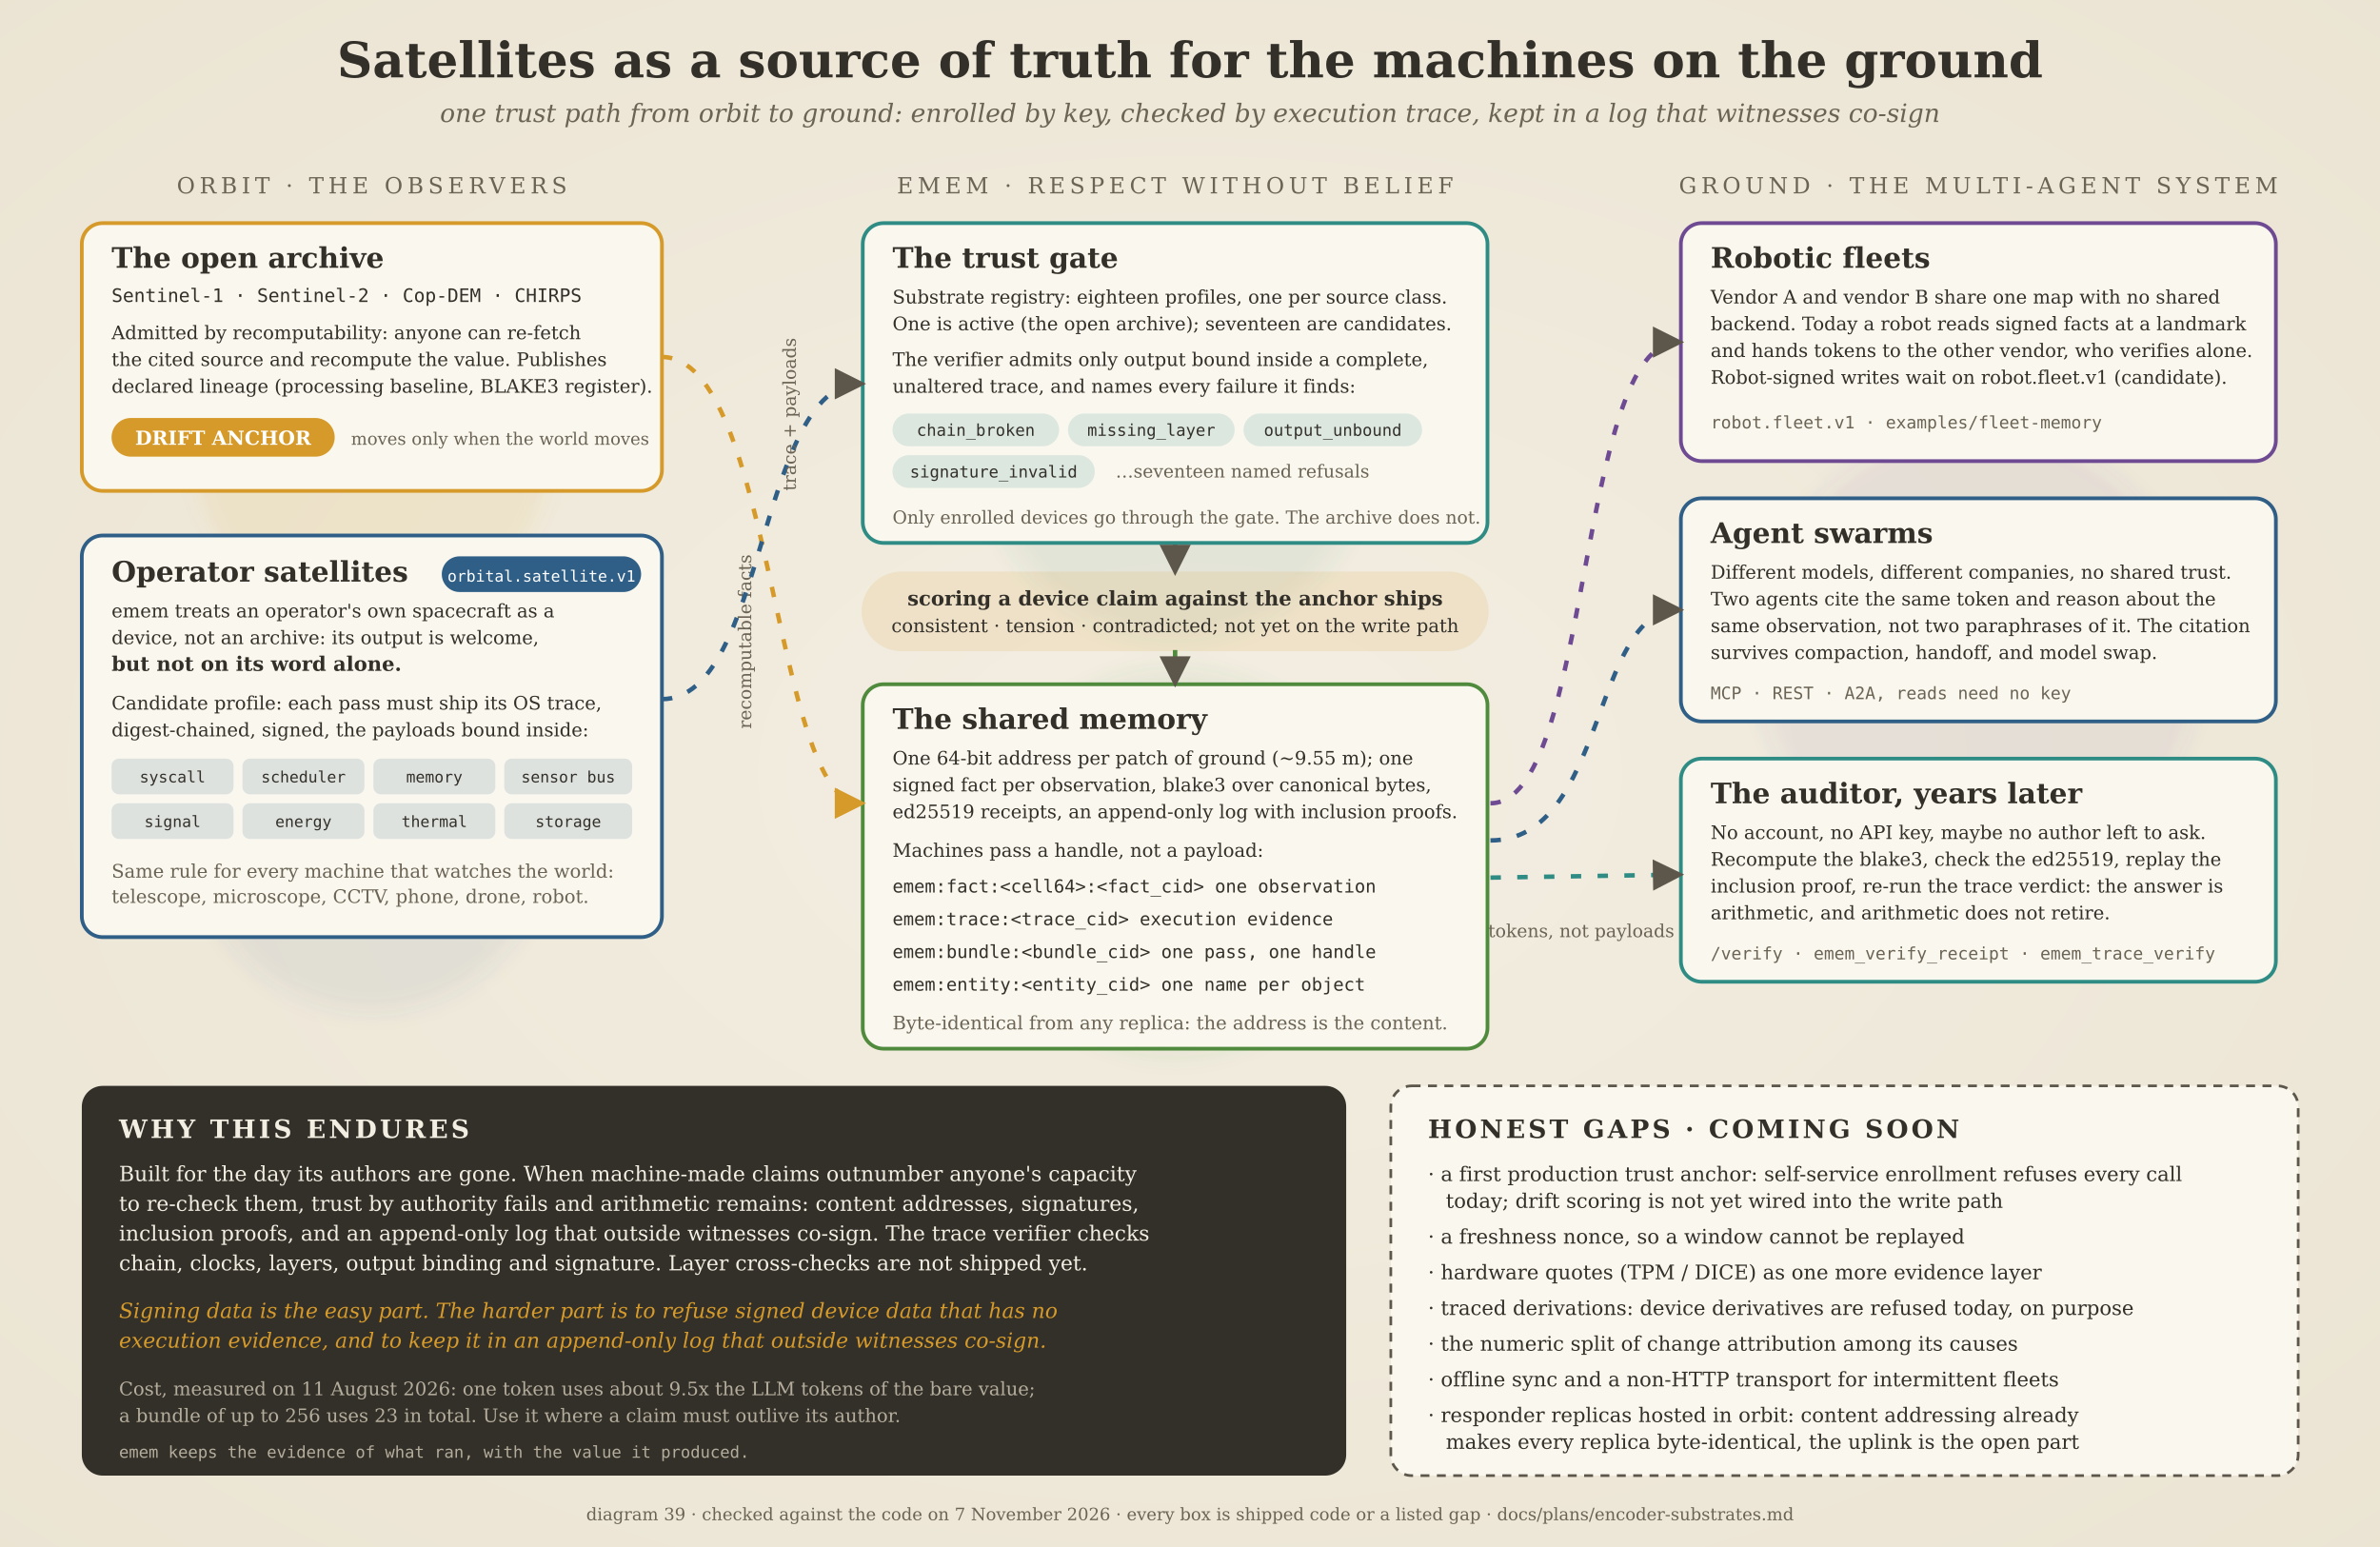
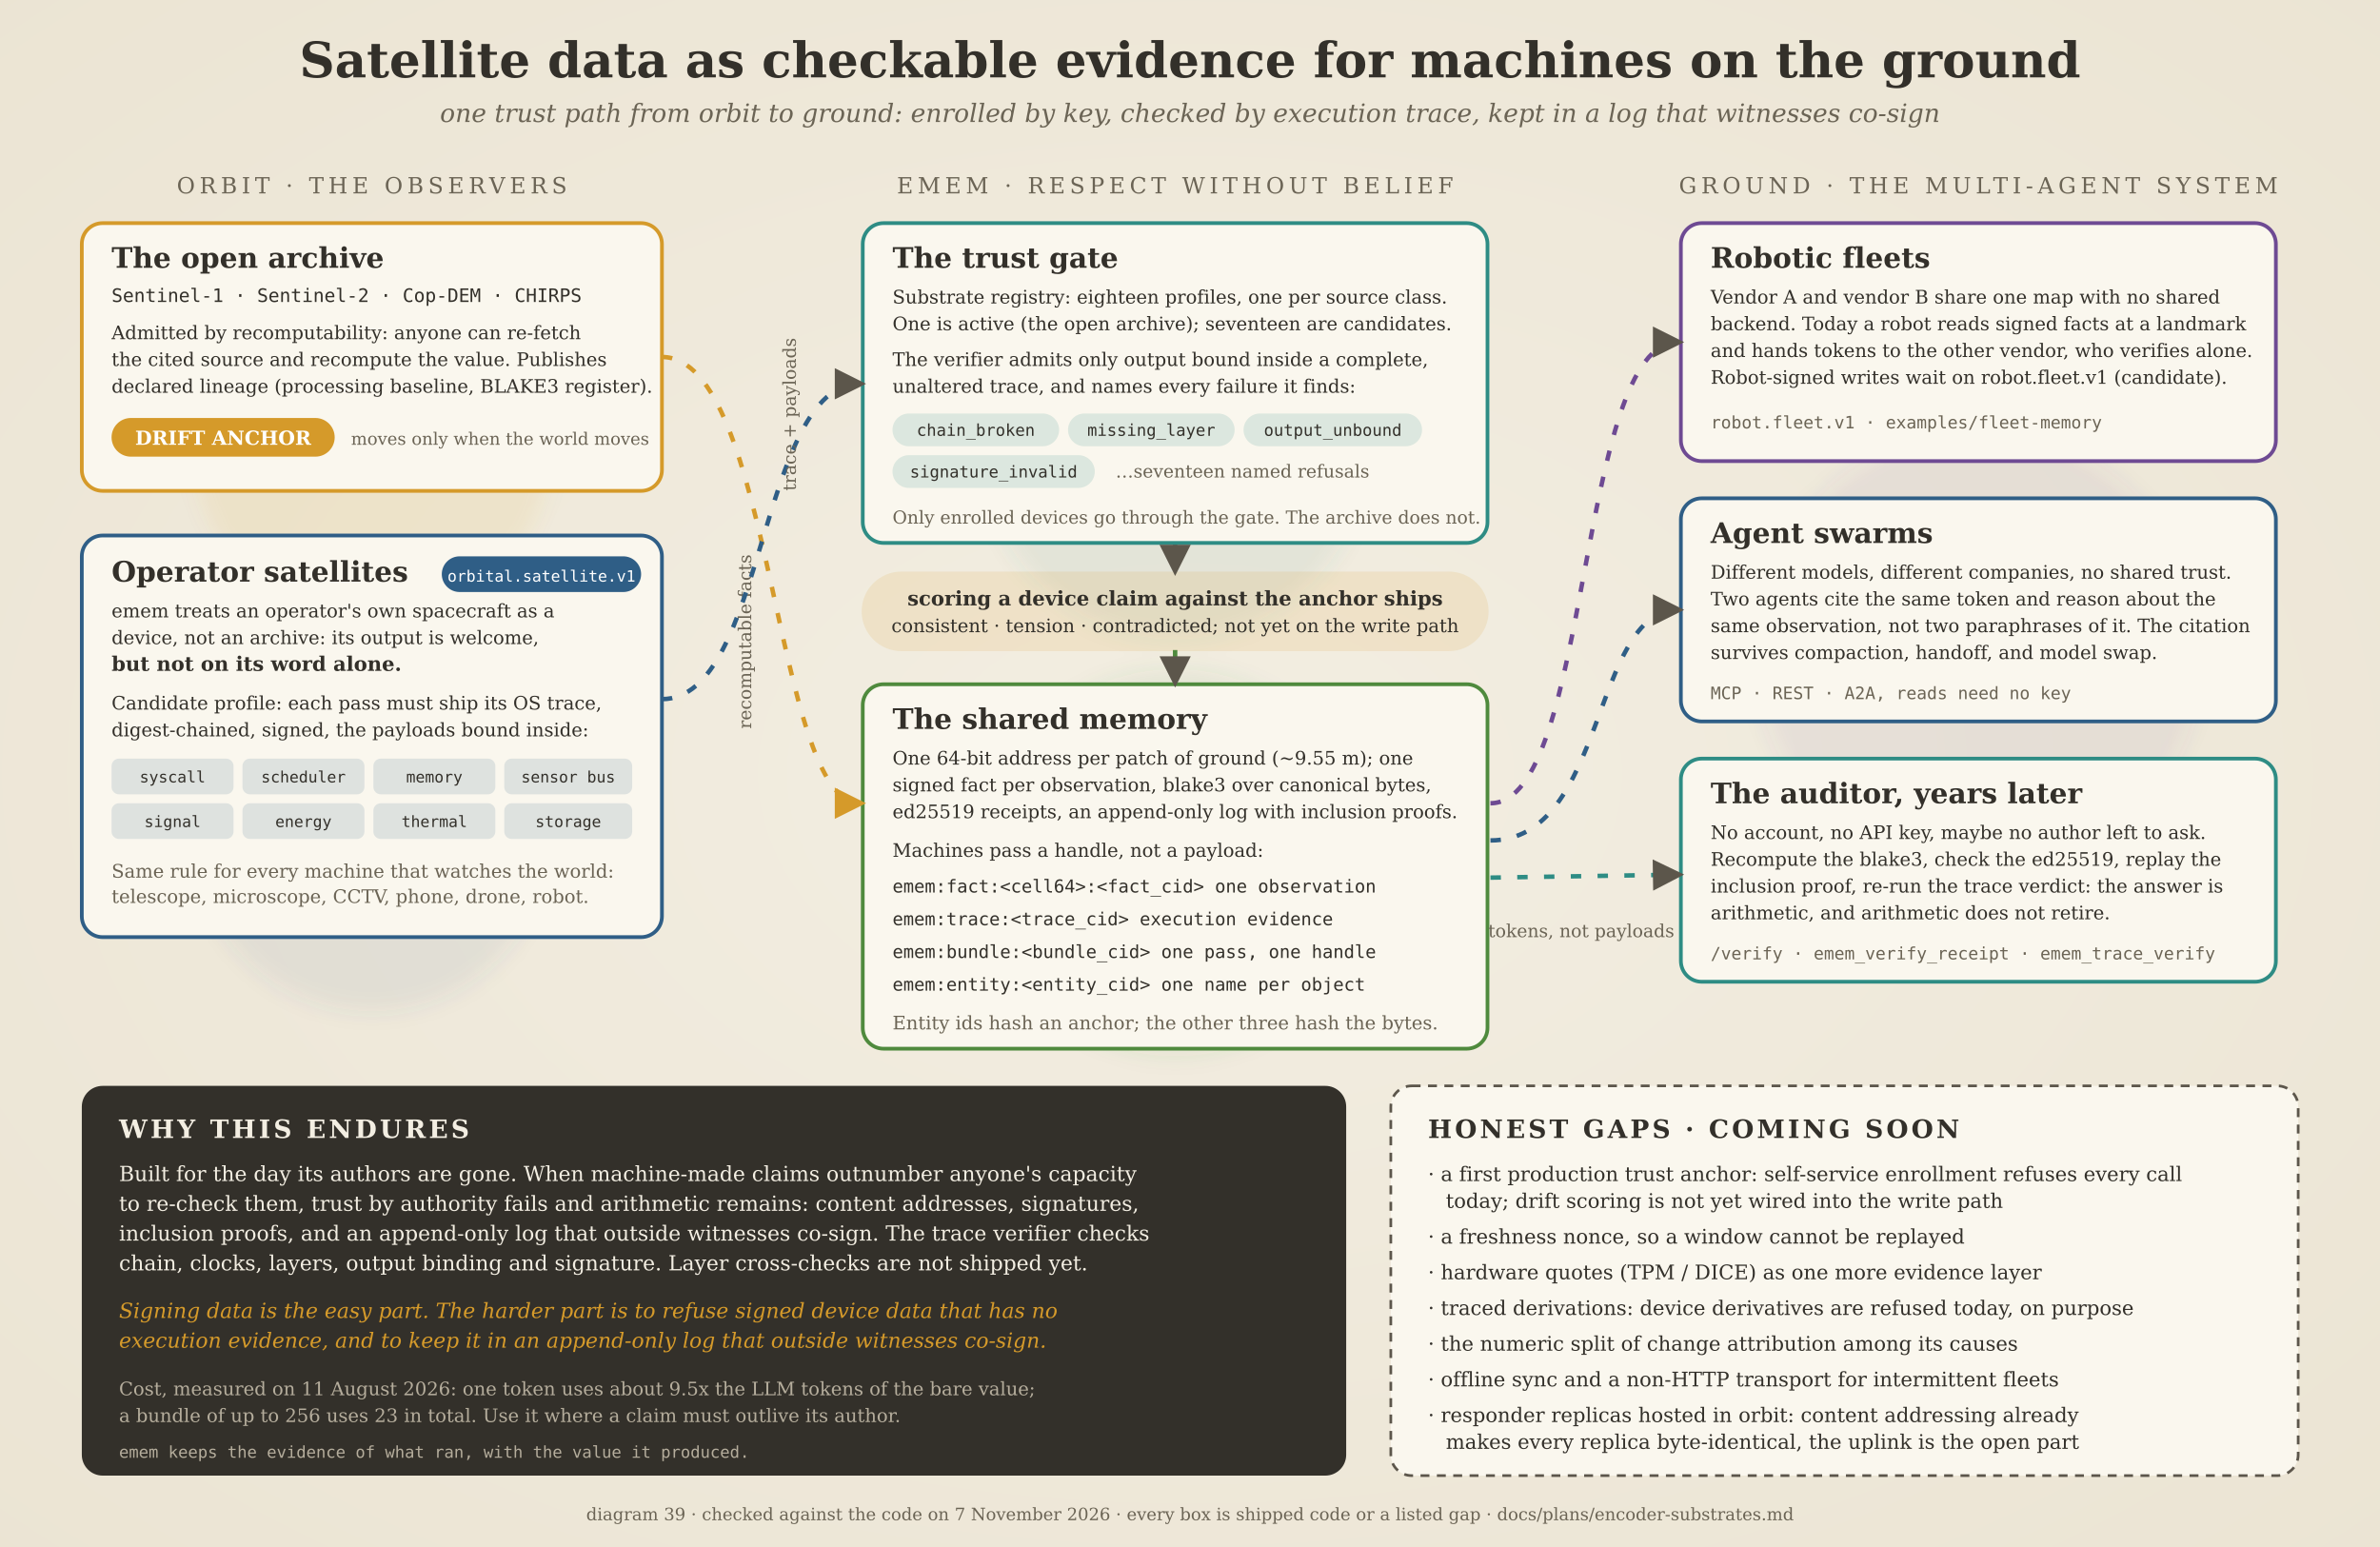
<svg xmlns="http://www.w3.org/2000/svg" viewBox="0 0 1600 1040" width="1600" height="1040" role="img" lang="en" aria-labelledby="title">
  <defs>
    <radialGradient id="paper" cx="50%" cy="50%" r="72%">
      <stop offset="0%" stop-color="#f3eee2" />
      <stop offset="100%" stop-color="#ebe4d3" />
    </radialGradient>
    <filter id="blur" x="-30%" y="-30%" width="160%" height="160%">
      <feGaussianBlur stdDeviation="7" />
    </filter>
    <marker id="arr" viewBox="0 0 10 10" refX="8" refY="5" markerWidth="7" markerHeight="7" orient="auto-start-reverse">
      <path d="M0,0 L10,5 L0,10 z" fill="#5c564b" />
    </marker>
    <marker id="arrAmber" viewBox="0 0 10 10" refX="8" refY="5" markerWidth="7" markerHeight="7" orient="auto-start-reverse">
      <path d="M0,0 L10,5 L0,10 z" fill="#d59a2a" />
    </marker>
    <style>
.flowline{stroke-dasharray:7 11;animation:emflow 1.25s linear infinite}
@keyframes emflow{to{stroke-dashoffset:-18}}
.pulse{animation:empulse 3.4s ease-in-out infinite}
@keyframes empulse{0%,100%{opacity:.35}50%{opacity:1}}
@media(prefers-reduced-motion:reduce){.flowline{animation:none}.pulse{animation:none}}
.h{font-family:Georgia,'DejaVu Serif',serif;fill:#33302a}
.m{font-family:'DejaVu Sans Mono','JetBrains Mono',ui-monospace,monospace;fill:#33302a}
.dim{fill:#6b6455}
</style>
  </defs>
  <rect width="1600" height="1040" fill="url(#paper)" />
  <g filter="url(#blur)">
    <circle cx="250" cy="300" r="120" fill="#d59a2a" opacity="0.08" />
    <circle cx="250" cy="560" r="120" fill="#2f5e86" opacity="0.08" />
    <circle cx="790" cy="300" r="130" fill="#2e8c84" opacity="0.08" />
    <circle cx="790" cy="580" r="130" fill="#4f8a3d" opacity="0.08" />
    <circle cx="1330" cy="440" r="150" fill="#6e4a93" opacity="0.07" />
  </g>
-   <text x="800" y="52" text-anchor="middle" class="h" font-size="33" font-weight="bold">Satellites as a source of truth for the machines on the ground</text>
+   <text x="800" y="52" text-anchor="middle" class="h" font-size="33" font-weight="bold">Satellite data as checkable evidence for machines on the ground</text>
  <text x="800" y="82" text-anchor="middle" class="h dim" font-size="17" font-style="italic">one trust path from orbit to ground: enrolled by key, checked by execution trace, kept in a log that witnesses co-sign</text>
  <text x="250" y="130" text-anchor="middle" class="h dim" font-size="15" letter-spacing="3">ORBIT · THE OBSERVERS</text>
  <rect x="55" y="150" width="390" height="180" rx="14" fill="#faf7ee" stroke="#d59a2a" stroke-width="2.5" />
  <text x="75" y="180" class="h" font-size="19" font-weight="bold">The open archive</text>
  <text x="75" y="203" class="m" font-size="12.5">Sentinel-1 · Sentinel-2 · Cop-DEM · CHIRPS</text>
  <text x="75" y="228" class="h" font-size="12.5">Admitted by recomputability: anyone can re-fetch</text>
  <text x="75" y="246" class="h" font-size="12.5">the cited source and recompute the value. Publishes</text>
  <text x="75" y="264" class="h" font-size="12.5">declared lineage (processing baseline, BLAKE3 register).</text>
  <rect x="75" y="281" width="150" height="26" rx="13" fill="#d59a2a" />
  <text x="150" y="299" text-anchor="middle" class="h" font-size="13" font-weight="bold" style="fill:#fff">DRIFT ANCHOR</text>
  <text x="236" y="299" class="h dim" font-size="11.5">moves only when the world moves</text>
  <rect x="55" y="360" width="390" height="270" rx="14" fill="#faf7ee" stroke="#2f5e86" stroke-width="2.5" />
  <text x="75" y="391" class="h" font-size="19" font-weight="bold">Operator satellites</text>
  <rect x="297" y="374" width="134" height="24" rx="12" fill="#2f5e86" />
  <text x="364" y="391" text-anchor="middle" class="m" font-size="10.5" style="fill:#fff">orbital.satellite.v1</text>
  <text x="75" y="415" class="h" font-size="12.5">emem treats an operator's own spacecraft as a</text>
  <text x="75" y="433" class="h" font-size="12.5">device, not an archive: its output is welcome,</text>
  <text x="75" y="451" class="h" font-size="13.5" font-weight="bold">but not on its word alone.</text>
  <text x="75" y="477" class="h" font-size="12.5">Candidate profile: each pass must ship its OS trace,</text>
  <text x="75" y="495" class="h" font-size="12.5">digest-chained, signed, the payloads bound inside:</text>
  <g class="m" font-size="10.5">
    <rect x="75" y="510" width="82" height="24" rx="5" fill="#2f5e86" opacity="0.14" />
    <text x="116" y="526" text-anchor="middle">syscall</text>
    <rect x="163" y="510" width="82" height="24" rx="5" fill="#2f5e86" opacity="0.14" />
    <text x="204" y="526" text-anchor="middle">scheduler</text>
    <rect x="251" y="510" width="82" height="24" rx="5" fill="#2f5e86" opacity="0.14" />
    <text x="292" y="526" text-anchor="middle">memory</text>
    <rect x="339" y="510" width="86" height="24" rx="5" fill="#2f5e86" opacity="0.14" />
    <text x="382" y="526" text-anchor="middle">sensor bus</text>
    <rect x="75" y="540" width="82" height="24" rx="5" fill="#2f5e86" opacity="0.14" />
    <text x="116" y="556" text-anchor="middle">signal</text>
    <rect x="163" y="540" width="82" height="24" rx="5" fill="#2f5e86" opacity="0.14" />
    <text x="204" y="556" text-anchor="middle">energy</text>
    <rect x="251" y="540" width="82" height="24" rx="5" fill="#2f5e86" opacity="0.14" />
    <text x="292" y="556" text-anchor="middle">thermal</text>
    <rect x="339" y="540" width="86" height="24" rx="5" fill="#2f5e86" opacity="0.14" />
    <text x="382" y="556" text-anchor="middle">storage</text>
  </g>
  <text x="75" y="590" class="h dim" font-size="12.5">Same rule for every machine that watches the world:</text>
  <text x="75" y="607" class="h dim" font-size="12.5">telescope, microscope, CCTV, phone, drone, robot.</text>
  <text x="790" y="130" text-anchor="middle" class="h dim" font-size="15" letter-spacing="3">EMEM · RESPECT WITHOUT BELIEF</text>
  <rect x="580" y="150" width="420" height="215" rx="14" fill="#faf7ee" stroke="#2e8c84" stroke-width="2.5" />
  <text x="600" y="180" class="h" font-size="19" font-weight="bold">The trust gate</text>
  <text x="600" y="204" class="h" font-size="12.5">Substrate registry: eighteen profiles, one per source class.</text>
  <text x="600" y="222" class="h" font-size="12.5">One is active (the open archive); seventeen are candidates.</text>
  <text x="600" y="246" class="h" font-size="12.5">The verifier admits only output bound inside a complete,</text>
  <text x="600" y="264" class="h" font-size="12.5">unaltered trace, and names every failure it finds:</text>
  <g class="m" font-size="11">
    <rect x="600" y="278" width="112" height="22" rx="11" fill="#2e8c84" opacity="0.15" />
    <text x="656" y="293" text-anchor="middle">chain_broken</text>
    <rect x="718" y="278" width="112" height="22" rx="11" fill="#2e8c84" opacity="0.15" />
    <text x="774" y="293" text-anchor="middle">missing_layer</text>
    <rect x="836" y="278" width="120" height="22" rx="11" fill="#2e8c84" opacity="0.15" />
    <text x="896" y="293" text-anchor="middle">output_unbound</text>
    <rect x="600" y="306" width="136" height="22" rx="11" fill="#2e8c84" opacity="0.15" />
    <text x="668" y="321" text-anchor="middle">signature_invalid</text>
    <text x="750" y="321" class="h dim" font-size="12">…seventeen named refusals</text>
  </g>
  <text x="600" y="352" class="h dim" font-size="12">Only enrolled devices go through the gate. The archive does not.</text>
  <rect x="580" y="385" width="420" height="52" rx="26" fill="#d59a2a" opacity="0.13" stroke="#d59a2a" stroke-width="1.5" />
  <text x="790" y="407" text-anchor="middle" class="h" font-size="13.5" font-weight="bold">scoring a device claim against the anchor ships</text>
  <text x="790" y="425" text-anchor="middle" class="h" font-size="12.5">consistent · tension · contradicted; not yet on the write path</text>
  <rect x="580" y="460" width="420" height="245" rx="14" fill="#faf7ee" stroke="#4f8a3d" stroke-width="2.5" />
  <text x="600" y="490" class="h" font-size="19" font-weight="bold">The shared memory</text>
  <text x="600" y="514" class="h" font-size="12.5">One 64-bit address per patch of ground (~9.55 m); one</text>
  <text x="600" y="532" class="h" font-size="12.5">signed fact per observation, blake3 over canonical bytes,</text>
  <text x="600" y="550" class="h" font-size="12.5">ed25519 receipts, an append-only log with inclusion proofs.</text>
  <text x="600" y="576" class="h" font-size="12.5">Machines pass a handle, not a payload:</text>
  <g class="m" font-size="12">
    <text x="600" y="600">emem:fact:&lt;cell64&gt;:&lt;fact_cid&gt;  one observation</text>
    <text x="600" y="622">emem:trace:&lt;trace_cid&gt;       execution evidence</text>
    <text x="600" y="644">emem:bundle:&lt;bundle_cid&gt;     one pass, one handle</text>
    <text x="600" y="666">emem:entity:&lt;entity_cid&gt;     one name per object</text>
  </g>
-   <text x="600" y="692" class="h dim" font-size="12.5">Byte-identical from any replica: the address is the content.</text>
+   <text x="600" y="692" class="h dim" font-size="12.5">Entity ids hash an anchor; the other three hash the bytes.</text>
  <text x="1330" y="130" text-anchor="middle" class="h dim" font-size="15" letter-spacing="3">GROUND · THE MULTI-AGENT SYSTEM</text>
  <rect x="1130" y="150" width="400" height="160" rx="14" fill="#faf7ee" stroke="#6e4a93" stroke-width="2.5" />
  <text x="1150" y="180" class="h" font-size="19" font-weight="bold">Robotic fleets</text>
  <text x="1150" y="204" class="h" font-size="12.5">Vendor A and vendor B share one map with no shared</text>
  <text x="1150" y="222" class="h" font-size="12.5">backend. Today a robot reads signed facts at a landmark</text>
  <text x="1150" y="240" class="h" font-size="12.5">and hands tokens to the other vendor, who verifies alone.</text>
  <text x="1150" y="258" class="h" font-size="12.5">Robot-signed writes wait on robot.fleet.v1 (candidate).</text>
  <text x="1150" y="288" class="m dim" font-size="11.5">robot.fleet.v1 · examples/fleet-memory</text>
  <rect x="1130" y="335" width="400" height="150" rx="14" fill="#faf7ee" stroke="#2f5e86" stroke-width="2.5" />
  <text x="1150" y="365" class="h" font-size="19" font-weight="bold">Agent swarms</text>
  <text x="1150" y="389" class="h" font-size="12.5">Different models, different companies, no shared trust.</text>
  <text x="1150" y="407" class="h" font-size="12.5">Two agents cite the same token and reason about the</text>
  <text x="1150" y="425" class="h" font-size="12.5">same observation, not two paraphrases of it. The citation</text>
  <text x="1150" y="443" class="h" font-size="12.5">survives compaction, handoff, and model swap.</text>
  <text x="1150" y="470" class="m dim" font-size="11.5">MCP · REST · A2A, reads need no key</text>
  <rect x="1130" y="510" width="400" height="150" rx="14" fill="#faf7ee" stroke="#2e8c84" stroke-width="2.5" />
  <text x="1150" y="540" class="h" font-size="19" font-weight="bold">The auditor, years later</text>
  <text x="1150" y="564" class="h" font-size="12.5">No account, no API key, maybe no author left to ask.</text>
  <text x="1150" y="582" class="h" font-size="12.5">Recompute the blake3, check the ed25519, replay the</text>
  <text x="1150" y="600" class="h" font-size="12.5">inclusion proof, re-run the trace verdict: the answer is</text>
  <text x="1150" y="618" class="h" font-size="12.5">arithmetic, and arithmetic does not retire.</text>
  <text x="1150" y="645" class="m dim" font-size="11.5">/verify · emem_verify_receipt · emem_trace_verify</text>
  <path class="flowline" d="M445,240 C520,240 520,540 578,540" fill="none" stroke="#d59a2a" stroke-width="3" marker-end="url(#arrAmber)" />
  <text x="505" y="490" class="h dim" font-size="12" transform="rotate(-90 505 490)">recomputable facts</text>
  <path class="flowline" d="M445,470 C515,470 510,258 578,258" fill="none" stroke="#2f5e86" stroke-width="3" marker-end="url(#arr)" />
  <text x="535" y="330" class="h dim" font-size="12" transform="rotate(-90 535 330)">trace + payloads</text>
  <path class="flowline" d="M790,365 L790,383" fill="none" stroke="#2e8c84" stroke-width="3" marker-end="url(#arr)" />
  <path class="flowline" d="M790,437 L790,458" fill="none" stroke="#4f8a3d" stroke-width="3" marker-end="url(#arr)" />
  <path class="flowline" d="M1002,540 C1070,540 1060,230 1128,230" fill="none" stroke="#6e4a93" stroke-width="3" marker-end="url(#arr)" />
  <path class="flowline" d="M1002,565 C1080,565 1070,410 1128,410" fill="none" stroke="#2f5e86" stroke-width="3" marker-end="url(#arr)" />
  <path class="flowline" d="M1002,590 L1128,588" fill="none" stroke="#2e8c84" stroke-width="3" marker-end="url(#arr)" />
  <text x="1063" y="630" text-anchor="middle" class="h dim" font-size="12">tokens, not payloads</text>
  <rect x="55" y="730" width="850" height="262" rx="14" fill="#33302a" />
  <text x="80" y="765" class="h" font-size="17" font-weight="bold" style="fill:#f3eee2" letter-spacing="2">WHY THIS ENDURES</text>
  <text x="80" y="794" class="h" font-size="14" style="fill:#f3eee2">Built for the day its authors are gone. When machine-made claims outnumber anyone's capacity</text>
  <text x="80" y="814" class="h" font-size="14" style="fill:#f3eee2">to re-check them, trust by authority fails and arithmetic remains: content addresses, signatures,</text>
  <text x="80" y="834" class="h" font-size="14" style="fill:#f3eee2">inclusion proofs, and an append-only log that outside witnesses co-sign. The trace verifier checks</text>
  <text x="80" y="854" class="h" font-size="14" style="fill:#f3eee2">chain, clocks, layers, output binding and signature. Layer cross-checks are not shipped yet.</text>
  <text x="80" y="886" class="h" font-size="14" font-style="italic" style="fill:#d59a2a">Signing data is the easy part. The harder part is to refuse signed device data that has no</text>
  <text x="80" y="906" class="h" font-size="14" font-style="italic" style="fill:#d59a2a">execution evidence, and to keep it in an append-only log that outside witnesses co-sign.</text>
  <text x="80" y="938" class="h" font-size="12.5" style="fill:#b5ad9c">Cost, measured on 11 August 2026: one token uses about 9.5x the LLM tokens of the bare value;</text>
  <text x="80" y="956" class="h" font-size="12.5" style="fill:#b5ad9c">a bundle of up to 256 uses 23 in total. Use it where a claim must outlive its author.</text>
  <text x="80" y="980" class="m" font-size="11" style="fill:#b5ad9c">emem keeps the evidence of what ran, with the value it produced.</text>
  <rect x="935" y="730" width="610" height="262" rx="14" fill="#faf7ee" stroke="#5c564b" stroke-width="1.8" stroke-dasharray="6 5" />
  <text x="960" y="765" class="h" font-size="17" font-weight="bold" letter-spacing="2">HONEST GAPS · COMING SOON</text>
  <g class="h" font-size="13.5">
    <text x="960" y="794">· a first production trust anchor: self-service enrollment refuses every call</text>
    <text x="972" y="812">today; drift scoring is not yet wired into the write path</text>
    <text x="960" y="836">· a freshness nonce, so a window cannot be replayed</text>
    <text x="960" y="860">· hardware quotes (TPM / DICE) as one more evidence layer</text>
    <text x="960" y="884">· traced derivations: device derivatives are refused today, on purpose</text>
    <text x="960" y="908">· the numeric split of change attribution among its causes</text>
    <text x="960" y="932">· offline sync and a non-HTTP transport for intermittent fleets</text>
    <text x="960" y="956">· responder replicas hosted in orbit: content addressing already</text>
    <text x="972" y="974">makes every replica byte-identical, the uplink is the open part</text>
  </g>
  <text x="800" y="1022" text-anchor="middle" class="h dim" font-size="11.5">diagram 39 · checked against the code on 7 November 2026 · every box is shipped code or a listed gap · docs/plans/encoder-substrates.md</text>
</svg>
